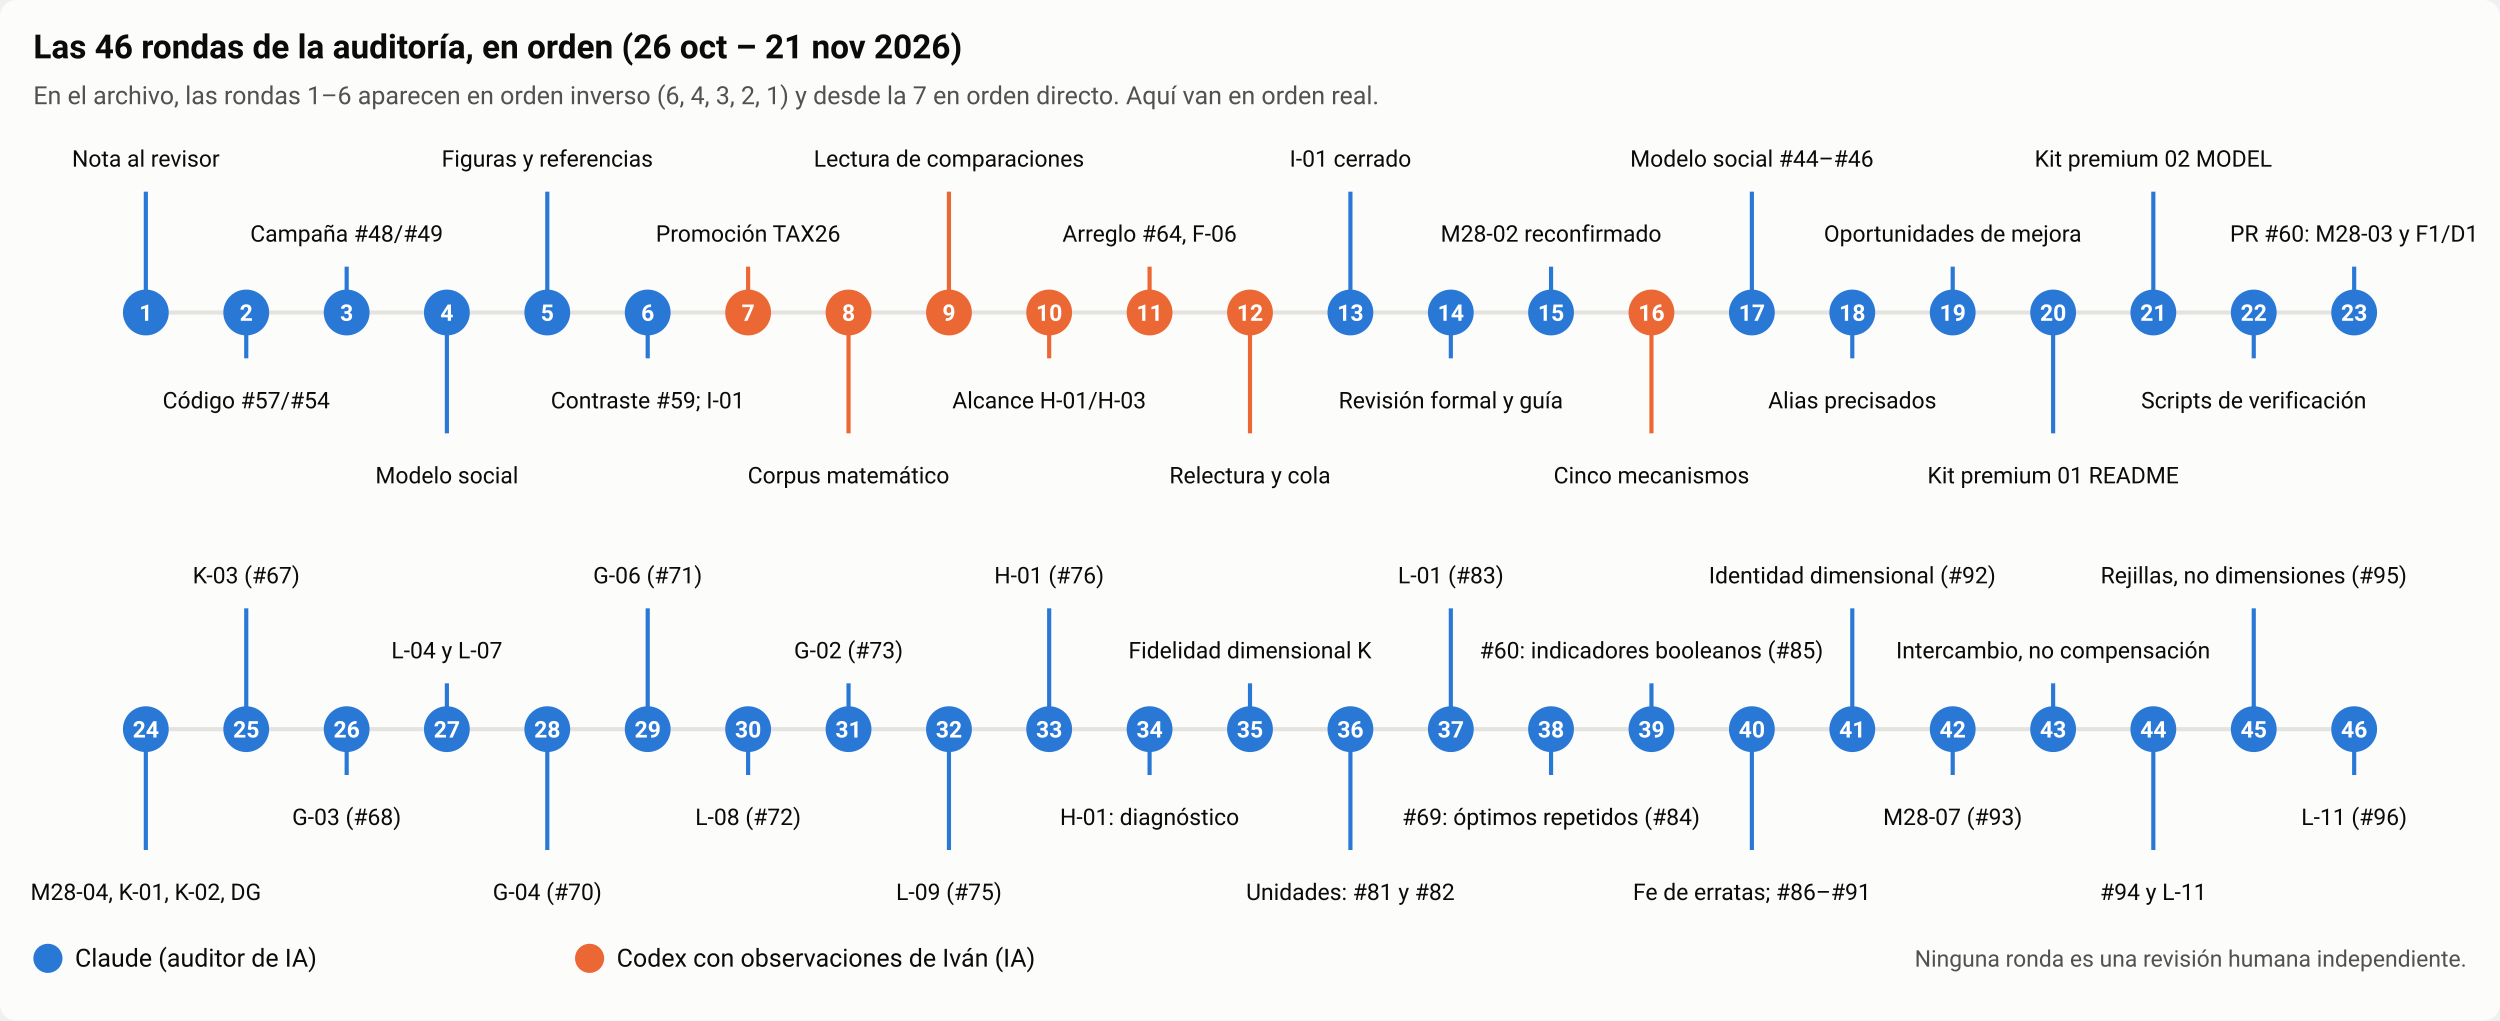
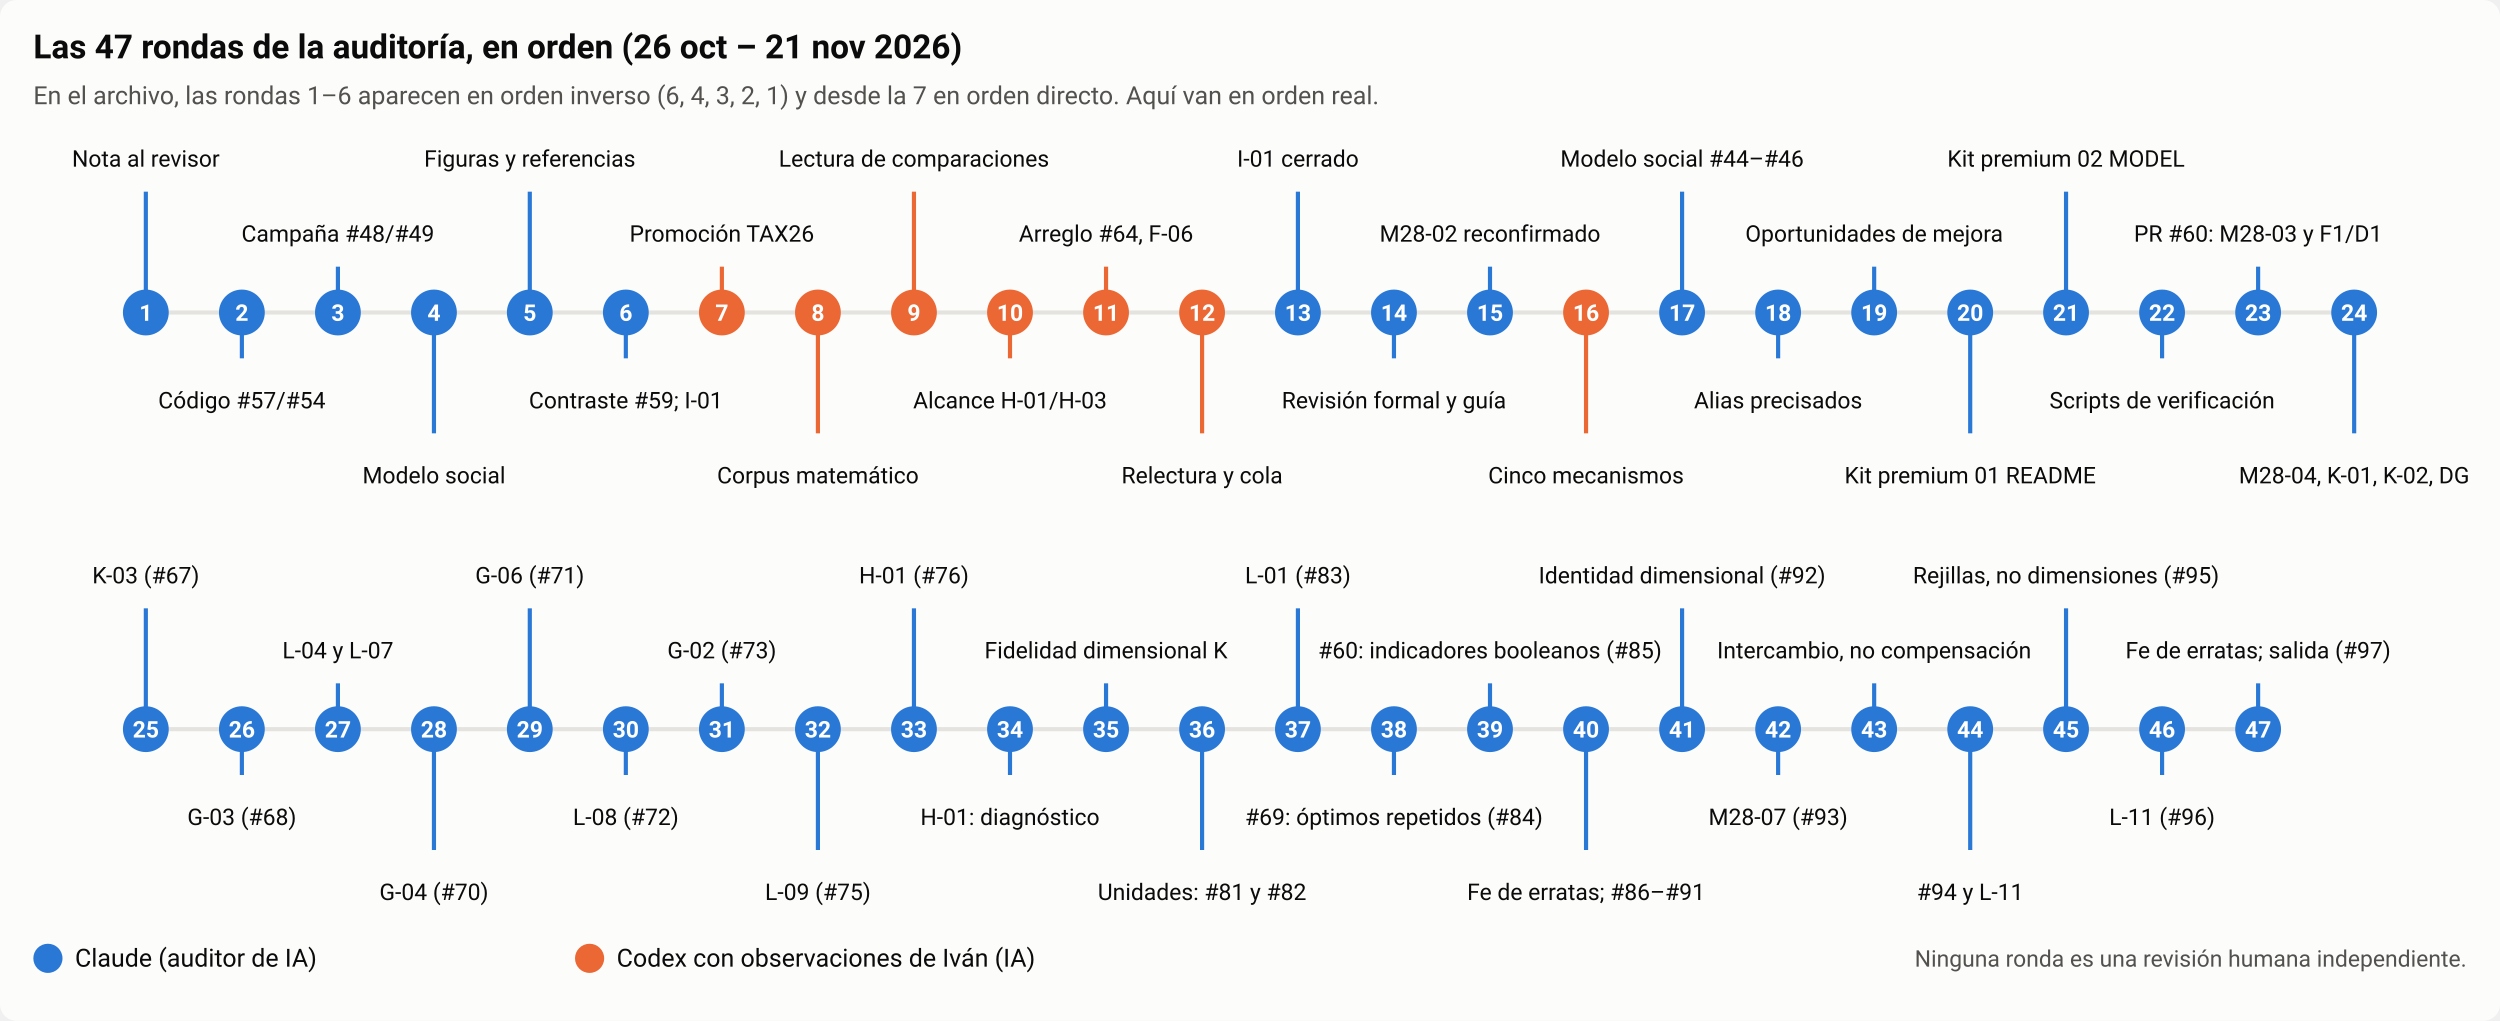
- <svg xmlns="http://www.w3.org/2000/svg" viewBox="0 0 1200 490" width="1200" height="490" role="img" aria-label="Línea de tiempo de las 46 rondas de auditoría y su autor">
+ <svg xmlns="http://www.w3.org/2000/svg" viewBox="0 0 1200 490" width="1200" height="490" role="img" aria-label="Línea de tiempo de las 47 rondas de auditoría y su autor">
  <style>
  .ink{fill:#0b0b0b}.ink2{fill:#52514e}.bg{fill:#fcfcfb}.grid{stroke:#e4e3df}
  .s0{fill:#2a78d6}.s1{fill:#eb6834}.s2{fill:#1baf7a}.s3{fill:#eda100}.s4{fill:#e87ba4}
  .a0{fill:#2a78d6}.a1{fill:#eb6834}.a0s{stroke:#2a78d6}.a1s{stroke:#eb6834}
  text{font-family:system-ui,-apple-system,Segoe UI,Roboto,sans-serif}
  @media (prefers-color-scheme: dark){
    .ink{fill:#f0efec}.ink2{fill:#c3c2b7}.bg{fill:#1a1a19}.grid{stroke:#383835}
    .s0{fill:#3987e5}.s1{fill:#d95926}.s2{fill:#199e70}.s3{fill:#c98500}.s4{fill:#d55181}
    .a0{fill:#3987e5}.a1{fill:#d95926}.a0s{stroke:#3987e5}.a1s{stroke:#d95926}
  }
</style>
  <rect class="bg" width="1200" height="490" rx="8" />
-   <text class="ink" x="16" y="28" font-size="16" font-weight="600">Las 46 rondas de la auditoría, en orden (26 oct – 21 nov 2026)</text>
+   <text class="ink" x="16" y="28" font-size="16" font-weight="600">Las 47 rondas de la auditoría, en orden (26 oct – 21 nov 2026)</text>
  <text class="ink2" x="16" y="50" font-size="12">En el archivo, las rondas 1–6 aparecen en orden inverso (6, 4, 3, 2, 1) y desde la 7 en orden directo. Aquí van en orden real.</text>
  <line class="grid" x1="70" x2="1130.0" y1="150" y2="150" stroke-width="2" />
-   <line class="grid" x1="70" x2="1130.0" y1="350" y2="350" stroke-width="2" />
+   <line class="grid" x1="70" x2="1083.9" y1="350" y2="350" stroke-width="2" />
  <line class="a0s" x1="70.0" x2="70.0" y1="150" y2="92" stroke-width="2" />
  <circle class="a0" cx="70.0" cy="150" r="11" />
  <text x="70.0" y="154" font-size="11" font-weight="700" text-anchor="middle" fill="#fff">1</text>
  <text class="ink" x="70.0" y="80" font-size="11" text-anchor="middle">Nota al revisor</text>
-   <line class="a0s" x1="118.2" x2="118.2" y1="150" y2="172" stroke-width="2" />
-   <circle class="a0" cx="118.2" cy="150" r="11" />
-   <text x="118.2" y="154" font-size="11" font-weight="700" text-anchor="middle" fill="#fff">2</text>
-   <text class="ink" x="118.2" y="196" font-size="11" text-anchor="middle">Código #57/#54</text>
-   <line class="a0s" x1="166.4" x2="166.4" y1="150" y2="128" stroke-width="2" />
-   <circle class="a0" cx="166.4" cy="150" r="11" />
-   <text x="166.4" y="154" font-size="11" font-weight="700" text-anchor="middle" fill="#fff">3</text>
-   <text class="ink" x="166.4" y="116" font-size="11" text-anchor="middle">Campaña #48/#49</text>
-   <line class="a0s" x1="214.5" x2="214.5" y1="150" y2="208" stroke-width="2" />
-   <circle class="a0" cx="214.5" cy="150" r="11" />
-   <text x="214.5" y="154" font-size="11" font-weight="700" text-anchor="middle" fill="#fff">4</text>
-   <text class="ink" x="214.5" y="232" font-size="11" text-anchor="middle">Modelo social</text>
-   <line class="a0s" x1="262.7" x2="262.7" y1="150" y2="92" stroke-width="2" />
-   <circle class="a0" cx="262.7" cy="150" r="11" />
-   <text x="262.7" y="154" font-size="11" font-weight="700" text-anchor="middle" fill="#fff">5</text>
-   <text class="ink" x="262.7" y="80" font-size="11" text-anchor="middle">Figuras y referencias</text>
-   <line class="a0s" x1="310.9" x2="310.9" y1="150" y2="172" stroke-width="2" />
-   <circle class="a0" cx="310.9" cy="150" r="11" />
-   <text x="310.9" y="154" font-size="11" font-weight="700" text-anchor="middle" fill="#fff">6</text>
-   <text class="ink" x="310.9" y="196" font-size="11" text-anchor="middle">Contraste #59; I-01</text>
-   <line class="a1s" x1="359.1" x2="359.1" y1="150" y2="128" stroke-width="2" />
-   <circle class="a1" cx="359.1" cy="150" r="11" />
-   <text x="359.1" y="154" font-size="11" font-weight="700" text-anchor="middle" fill="#fff">7</text>
-   <text class="ink" x="359.1" y="116" font-size="11" text-anchor="middle">Promoción TAX26</text>
-   <line class="a1s" x1="407.3" x2="407.3" y1="150" y2="208" stroke-width="2" />
-   <circle class="a1" cx="407.3" cy="150" r="11" />
-   <text x="407.3" y="154" font-size="11" font-weight="700" text-anchor="middle" fill="#fff">8</text>
-   <text class="ink" x="407.3" y="232" font-size="11" text-anchor="middle">Corpus matemático</text>
-   <line class="a1s" x1="455.5" x2="455.5" y1="150" y2="92" stroke-width="2" />
-   <circle class="a1" cx="455.5" cy="150" r="11" />
-   <text x="455.5" y="154" font-size="11" font-weight="700" text-anchor="middle" fill="#fff">9</text>
-   <text class="ink" x="455.5" y="80" font-size="11" text-anchor="middle">Lectura de comparaciones</text>
-   <line class="a1s" x1="503.6" x2="503.6" y1="150" y2="172" stroke-width="2" />
-   <circle class="a1" cx="503.6" cy="150" r="11" />
-   <text x="503.6" y="154" font-size="11" font-weight="700" text-anchor="middle" fill="#fff">10</text>
-   <text class="ink" x="503.6" y="196" font-size="11" text-anchor="middle">Alcance H-01/H-03</text>
-   <line class="a1s" x1="551.8" x2="551.8" y1="150" y2="128" stroke-width="2" />
-   <circle class="a1" cx="551.8" cy="150" r="11" />
-   <text x="551.8" y="154" font-size="11" font-weight="700" text-anchor="middle" fill="#fff">11</text>
-   <text class="ink" x="551.8" y="116" font-size="11" text-anchor="middle">Arreglo #64, F-06</text>
-   <line class="a1s" x1="600.0" x2="600.0" y1="150" y2="208" stroke-width="2" />
-   <circle class="a1" cx="600.0" cy="150" r="11" />
-   <text x="600.0" y="154" font-size="11" font-weight="700" text-anchor="middle" fill="#fff">12</text>
-   <text class="ink" x="600.0" y="232" font-size="11" text-anchor="middle">Relectura y cola</text>
-   <line class="a0s" x1="648.2" x2="648.2" y1="150" y2="92" stroke-width="2" />
-   <circle class="a0" cx="648.2" cy="150" r="11" />
-   <text x="648.2" y="154" font-size="11" font-weight="700" text-anchor="middle" fill="#fff">13</text>
-   <text class="ink" x="648.2" y="80" font-size="11" text-anchor="middle">I-01 cerrado</text>
-   <line class="a0s" x1="696.4" x2="696.4" y1="150" y2="172" stroke-width="2" />
-   <circle class="a0" cx="696.4" cy="150" r="11" />
-   <text x="696.4" y="154" font-size="11" font-weight="700" text-anchor="middle" fill="#fff">14</text>
-   <text class="ink" x="696.4" y="196" font-size="11" text-anchor="middle">Revisión formal y guía</text>
-   <line class="a0s" x1="744.5" x2="744.5" y1="150" y2="128" stroke-width="2" />
-   <circle class="a0" cx="744.5" cy="150" r="11" />
-   <text x="744.5" y="154" font-size="11" font-weight="700" text-anchor="middle" fill="#fff">15</text>
-   <text class="ink" x="744.5" y="116" font-size="11" text-anchor="middle">M28-02 reconfirmado</text>
-   <line class="a1s" x1="792.7" x2="792.7" y1="150" y2="208" stroke-width="2" />
-   <circle class="a1" cx="792.7" cy="150" r="11" />
-   <text x="792.7" y="154" font-size="11" font-weight="700" text-anchor="middle" fill="#fff">16</text>
-   <text class="ink" x="792.7" y="232" font-size="11" text-anchor="middle">Cinco mecanismos</text>
-   <line class="a0s" x1="840.9" x2="840.9" y1="150" y2="92" stroke-width="2" />
-   <circle class="a0" cx="840.9" cy="150" r="11" />
-   <text x="840.9" y="154" font-size="11" font-weight="700" text-anchor="middle" fill="#fff">17</text>
-   <text class="ink" x="840.9" y="80" font-size="11" text-anchor="middle">Modelo social #44–#46</text>
-   <line class="a0s" x1="889.1" x2="889.1" y1="150" y2="172" stroke-width="2" />
-   <circle class="a0" cx="889.1" cy="150" r="11" />
-   <text x="889.1" y="154" font-size="11" font-weight="700" text-anchor="middle" fill="#fff">18</text>
-   <text class="ink" x="889.1" y="196" font-size="11" text-anchor="middle">Alias precisados</text>
-   <line class="a0s" x1="937.3" x2="937.3" y1="150" y2="128" stroke-width="2" />
-   <circle class="a0" cx="937.3" cy="150" r="11" />
-   <text x="937.3" y="154" font-size="11" font-weight="700" text-anchor="middle" fill="#fff">19</text>
-   <text class="ink" x="937.3" y="116" font-size="11" text-anchor="middle">Oportunidades de mejora</text>
-   <line class="a0s" x1="985.5" x2="985.5" y1="150" y2="208" stroke-width="2" />
-   <circle class="a0" cx="985.5" cy="150" r="11" />
-   <text x="985.5" y="154" font-size="11" font-weight="700" text-anchor="middle" fill="#fff">20</text>
-   <text class="ink" x="985.5" y="232" font-size="11" text-anchor="middle">Kit premium 01 README</text>
-   <line class="a0s" x1="1033.6" x2="1033.6" y1="150" y2="92" stroke-width="2" />
-   <circle class="a0" cx="1033.6" cy="150" r="11" />
-   <text x="1033.6" y="154" font-size="11" font-weight="700" text-anchor="middle" fill="#fff">21</text>
-   <text class="ink" x="1033.6" y="80" font-size="11" text-anchor="middle">Kit premium 02 MODEL</text>
-   <line class="a0s" x1="1081.8" x2="1081.8" y1="150" y2="172" stroke-width="2" />
-   <circle class="a0" cx="1081.8" cy="150" r="11" />
-   <text x="1081.8" y="154" font-size="11" font-weight="700" text-anchor="middle" fill="#fff">22</text>
-   <text class="ink" x="1081.8" y="196" font-size="11" text-anchor="middle">Scripts de verificación</text>
-   <line class="a0s" x1="1130.0" x2="1130.0" y1="150" y2="128" stroke-width="2" />
+   <line class="a0s" x1="116.1" x2="116.1" y1="150" y2="172" stroke-width="2" />
+   <circle class="a0" cx="116.1" cy="150" r="11" />
+   <text x="116.1" y="154" font-size="11" font-weight="700" text-anchor="middle" fill="#fff">2</text>
+   <text class="ink" x="116.1" y="196" font-size="11" text-anchor="middle">Código #57/#54</text>
+   <line class="a0s" x1="162.2" x2="162.2" y1="150" y2="128" stroke-width="2" />
+   <circle class="a0" cx="162.2" cy="150" r="11" />
+   <text x="162.2" y="154" font-size="11" font-weight="700" text-anchor="middle" fill="#fff">3</text>
+   <text class="ink" x="162.2" y="116" font-size="11" text-anchor="middle">Campaña #48/#49</text>
+   <line class="a0s" x1="208.3" x2="208.3" y1="150" y2="208" stroke-width="2" />
+   <circle class="a0" cx="208.3" cy="150" r="11" />
+   <text x="208.3" y="154" font-size="11" font-weight="700" text-anchor="middle" fill="#fff">4</text>
+   <text class="ink" x="208.3" y="232" font-size="11" text-anchor="middle">Modelo social</text>
+   <line class="a0s" x1="254.3" x2="254.3" y1="150" y2="92" stroke-width="2" />
+   <circle class="a0" cx="254.3" cy="150" r="11" />
+   <text x="254.3" y="154" font-size="11" font-weight="700" text-anchor="middle" fill="#fff">5</text>
+   <text class="ink" x="254.3" y="80" font-size="11" text-anchor="middle">Figuras y referencias</text>
+   <line class="a0s" x1="300.4" x2="300.4" y1="150" y2="172" stroke-width="2" />
+   <circle class="a0" cx="300.4" cy="150" r="11" />
+   <text x="300.4" y="154" font-size="11" font-weight="700" text-anchor="middle" fill="#fff">6</text>
+   <text class="ink" x="300.4" y="196" font-size="11" text-anchor="middle">Contraste #59; I-01</text>
+   <line class="a1s" x1="346.5" x2="346.5" y1="150" y2="128" stroke-width="2" />
+   <circle class="a1" cx="346.5" cy="150" r="11" />
+   <text x="346.5" y="154" font-size="11" font-weight="700" text-anchor="middle" fill="#fff">7</text>
+   <text class="ink" x="346.5" y="116" font-size="11" text-anchor="middle">Promoción TAX26</text>
+   <line class="a1s" x1="392.6" x2="392.6" y1="150" y2="208" stroke-width="2" />
+   <circle class="a1" cx="392.6" cy="150" r="11" />
+   <text x="392.6" y="154" font-size="11" font-weight="700" text-anchor="middle" fill="#fff">8</text>
+   <text class="ink" x="392.6" y="232" font-size="11" text-anchor="middle">Corpus matemático</text>
+   <line class="a1s" x1="438.7" x2="438.7" y1="150" y2="92" stroke-width="2" />
+   <circle class="a1" cx="438.7" cy="150" r="11" />
+   <text x="438.7" y="154" font-size="11" font-weight="700" text-anchor="middle" fill="#fff">9</text>
+   <text class="ink" x="438.7" y="80" font-size="11" text-anchor="middle">Lectura de comparaciones</text>
+   <line class="a1s" x1="484.8" x2="484.8" y1="150" y2="172" stroke-width="2" />
+   <circle class="a1" cx="484.8" cy="150" r="11" />
+   <text x="484.8" y="154" font-size="11" font-weight="700" text-anchor="middle" fill="#fff">10</text>
+   <text class="ink" x="484.8" y="196" font-size="11" text-anchor="middle">Alcance H-01/H-03</text>
+   <line class="a1s" x1="530.9" x2="530.9" y1="150" y2="128" stroke-width="2" />
+   <circle class="a1" cx="530.9" cy="150" r="11" />
+   <text x="530.9" y="154" font-size="11" font-weight="700" text-anchor="middle" fill="#fff">11</text>
+   <text class="ink" x="530.9" y="116" font-size="11" text-anchor="middle">Arreglo #64, F-06</text>
+   <line class="a1s" x1="577.0" x2="577.0" y1="150" y2="208" stroke-width="2" />
+   <circle class="a1" cx="577.0" cy="150" r="11" />
+   <text x="577.0" y="154" font-size="11" font-weight="700" text-anchor="middle" fill="#fff">12</text>
+   <text class="ink" x="577.0" y="232" font-size="11" text-anchor="middle">Relectura y cola</text>
+   <line class="a0s" x1="623.0" x2="623.0" y1="150" y2="92" stroke-width="2" />
+   <circle class="a0" cx="623.0" cy="150" r="11" />
+   <text x="623.0" y="154" font-size="11" font-weight="700" text-anchor="middle" fill="#fff">13</text>
+   <text class="ink" x="623.0" y="80" font-size="11" text-anchor="middle">I-01 cerrado</text>
+   <line class="a0s" x1="669.1" x2="669.1" y1="150" y2="172" stroke-width="2" />
+   <circle class="a0" cx="669.1" cy="150" r="11" />
+   <text x="669.1" y="154" font-size="11" font-weight="700" text-anchor="middle" fill="#fff">14</text>
+   <text class="ink" x="669.1" y="196" font-size="11" text-anchor="middle">Revisión formal y guía</text>
+   <line class="a0s" x1="715.2" x2="715.2" y1="150" y2="128" stroke-width="2" />
+   <circle class="a0" cx="715.2" cy="150" r="11" />
+   <text x="715.2" y="154" font-size="11" font-weight="700" text-anchor="middle" fill="#fff">15</text>
+   <text class="ink" x="715.2" y="116" font-size="11" text-anchor="middle">M28-02 reconfirmado</text>
+   <line class="a1s" x1="761.3" x2="761.3" y1="150" y2="208" stroke-width="2" />
+   <circle class="a1" cx="761.3" cy="150" r="11" />
+   <text x="761.3" y="154" font-size="11" font-weight="700" text-anchor="middle" fill="#fff">16</text>
+   <text class="ink" x="761.3" y="232" font-size="11" text-anchor="middle">Cinco mecanismos</text>
+   <line class="a0s" x1="807.4" x2="807.4" y1="150" y2="92" stroke-width="2" />
+   <circle class="a0" cx="807.4" cy="150" r="11" />
+   <text x="807.4" y="154" font-size="11" font-weight="700" text-anchor="middle" fill="#fff">17</text>
+   <text class="ink" x="807.4" y="80" font-size="11" text-anchor="middle">Modelo social #44–#46</text>
+   <line class="a0s" x1="853.5" x2="853.5" y1="150" y2="172" stroke-width="2" />
+   <circle class="a0" cx="853.5" cy="150" r="11" />
+   <text x="853.5" y="154" font-size="11" font-weight="700" text-anchor="middle" fill="#fff">18</text>
+   <text class="ink" x="853.5" y="196" font-size="11" text-anchor="middle">Alias precisados</text>
+   <line class="a0s" x1="899.6" x2="899.6" y1="150" y2="128" stroke-width="2" />
+   <circle class="a0" cx="899.6" cy="150" r="11" />
+   <text x="899.6" y="154" font-size="11" font-weight="700" text-anchor="middle" fill="#fff">19</text>
+   <text class="ink" x="899.6" y="116" font-size="11" text-anchor="middle">Oportunidades de mejora</text>
+   <line class="a0s" x1="945.7" x2="945.7" y1="150" y2="208" stroke-width="2" />
+   <circle class="a0" cx="945.7" cy="150" r="11" />
+   <text x="945.7" y="154" font-size="11" font-weight="700" text-anchor="middle" fill="#fff">20</text>
+   <text class="ink" x="945.7" y="232" font-size="11" text-anchor="middle">Kit premium 01 README</text>
+   <line class="a0s" x1="991.7" x2="991.7" y1="150" y2="92" stroke-width="2" />
+   <circle class="a0" cx="991.7" cy="150" r="11" />
+   <text x="991.7" y="154" font-size="11" font-weight="700" text-anchor="middle" fill="#fff">21</text>
+   <text class="ink" x="991.7" y="80" font-size="11" text-anchor="middle">Kit premium 02 MODEL</text>
+   <line class="a0s" x1="1037.8" x2="1037.8" y1="150" y2="172" stroke-width="2" />
+   <circle class="a0" cx="1037.8" cy="150" r="11" />
+   <text x="1037.8" y="154" font-size="11" font-weight="700" text-anchor="middle" fill="#fff">22</text>
+   <text class="ink" x="1037.8" y="196" font-size="11" text-anchor="middle">Scripts de verificación</text>
+   <line class="a0s" x1="1083.9" x2="1083.9" y1="150" y2="128" stroke-width="2" />
+   <circle class="a0" cx="1083.9" cy="150" r="11" />
+   <text x="1083.9" y="154" font-size="11" font-weight="700" text-anchor="middle" fill="#fff">23</text>
+   <text class="ink" x="1083.9" y="116" font-size="11" text-anchor="middle">PR #60: M28-03 y F1/D1</text>
+   <line class="a0s" x1="1130.0" x2="1130.0" y1="150" y2="208" stroke-width="2" />
  <circle class="a0" cx="1130.0" cy="150" r="11" />
-   <text x="1130.0" y="154" font-size="11" font-weight="700" text-anchor="middle" fill="#fff">23</text>
-   <text class="ink" x="1130.0" y="116" font-size="11" text-anchor="middle">PR #60: M28-03 y F1/D1</text>
-   <line class="a0s" x1="70.0" x2="70.0" y1="350" y2="408" stroke-width="2" />
+   <text x="1130.0" y="154" font-size="11" font-weight="700" text-anchor="middle" fill="#fff">24</text>
+   <text class="ink" x="1130.0" y="232" font-size="11" text-anchor="middle">M28-04, K-01, K-02, DG</text>
+   <line class="a0s" x1="70.0" x2="70.0" y1="350" y2="292" stroke-width="2" />
  <circle class="a0" cx="70.0" cy="350" r="11" />
-   <text x="70.0" y="354" font-size="11" font-weight="700" text-anchor="middle" fill="#fff">24</text>
-   <text class="ink" x="70.0" y="432" font-size="11" text-anchor="middle">M28-04, K-01, K-02, DG</text>
-   <line class="a0s" x1="118.2" x2="118.2" y1="350" y2="292" stroke-width="2" />
-   <circle class="a0" cx="118.2" cy="350" r="11" />
-   <text x="118.2" y="354" font-size="11" font-weight="700" text-anchor="middle" fill="#fff">25</text>
-   <text class="ink" x="118.2" y="280" font-size="11" text-anchor="middle">K-03 (#67)</text>
-   <line class="a0s" x1="166.4" x2="166.4" y1="350" y2="372" stroke-width="2" />
-   <circle class="a0" cx="166.4" cy="350" r="11" />
-   <text x="166.4" y="354" font-size="11" font-weight="700" text-anchor="middle" fill="#fff">26</text>
-   <text class="ink" x="166.4" y="396" font-size="11" text-anchor="middle">G-03 (#68)</text>
-   <line class="a0s" x1="214.5" x2="214.5" y1="350" y2="328" stroke-width="2" />
-   <circle class="a0" cx="214.5" cy="350" r="11" />
-   <text x="214.5" y="354" font-size="11" font-weight="700" text-anchor="middle" fill="#fff">27</text>
-   <text class="ink" x="214.5" y="316" font-size="11" text-anchor="middle">L-04 y L-07</text>
-   <line class="a0s" x1="262.7" x2="262.7" y1="350" y2="408" stroke-width="2" />
-   <circle class="a0" cx="262.7" cy="350" r="11" />
-   <text x="262.7" y="354" font-size="11" font-weight="700" text-anchor="middle" fill="#fff">28</text>
-   <text class="ink" x="262.7" y="432" font-size="11" text-anchor="middle">G-04 (#70)</text>
-   <line class="a0s" x1="310.9" x2="310.9" y1="350" y2="292" stroke-width="2" />
-   <circle class="a0" cx="310.9" cy="350" r="11" />
-   <text x="310.9" y="354" font-size="11" font-weight="700" text-anchor="middle" fill="#fff">29</text>
-   <text class="ink" x="310.9" y="280" font-size="11" text-anchor="middle">G-06 (#71)</text>
-   <line class="a0s" x1="359.1" x2="359.1" y1="350" y2="372" stroke-width="2" />
-   <circle class="a0" cx="359.1" cy="350" r="11" />
-   <text x="359.1" y="354" font-size="11" font-weight="700" text-anchor="middle" fill="#fff">30</text>
-   <text class="ink" x="359.1" y="396" font-size="11" text-anchor="middle">L-08 (#72)</text>
-   <line class="a0s" x1="407.3" x2="407.3" y1="350" y2="328" stroke-width="2" />
-   <circle class="a0" cx="407.3" cy="350" r="11" />
-   <text x="407.3" y="354" font-size="11" font-weight="700" text-anchor="middle" fill="#fff">31</text>
-   <text class="ink" x="407.3" y="316" font-size="11" text-anchor="middle">G-02 (#73)</text>
-   <line class="a0s" x1="455.5" x2="455.5" y1="350" y2="408" stroke-width="2" />
-   <circle class="a0" cx="455.5" cy="350" r="11" />
-   <text x="455.5" y="354" font-size="11" font-weight="700" text-anchor="middle" fill="#fff">32</text>
-   <text class="ink" x="455.5" y="432" font-size="11" text-anchor="middle">L-09 (#75)</text>
-   <line class="a0s" x1="503.6" x2="503.6" y1="350" y2="292" stroke-width="2" />
-   <circle class="a0" cx="503.6" cy="350" r="11" />
-   <text x="503.6" y="354" font-size="11" font-weight="700" text-anchor="middle" fill="#fff">33</text>
-   <text class="ink" x="503.6" y="280" font-size="11" text-anchor="middle">H-01 (#76)</text>
-   <line class="a0s" x1="551.8" x2="551.8" y1="350" y2="372" stroke-width="2" />
-   <circle class="a0" cx="551.8" cy="350" r="11" />
-   <text x="551.8" y="354" font-size="11" font-weight="700" text-anchor="middle" fill="#fff">34</text>
-   <text class="ink" x="551.8" y="396" font-size="11" text-anchor="middle">H-01: diagnóstico</text>
-   <line class="a0s" x1="600.0" x2="600.0" y1="350" y2="328" stroke-width="2" />
-   <circle class="a0" cx="600.0" cy="350" r="11" />
-   <text x="600.0" y="354" font-size="11" font-weight="700" text-anchor="middle" fill="#fff">35</text>
-   <text class="ink" x="600.0" y="316" font-size="11" text-anchor="middle">Fidelidad dimensional K</text>
-   <line class="a0s" x1="648.2" x2="648.2" y1="350" y2="408" stroke-width="2" />
-   <circle class="a0" cx="648.2" cy="350" r="11" />
-   <text x="648.2" y="354" font-size="11" font-weight="700" text-anchor="middle" fill="#fff">36</text>
-   <text class="ink" x="648.2" y="432" font-size="11" text-anchor="middle">Unidades: #81 y #82</text>
-   <line class="a0s" x1="696.4" x2="696.4" y1="350" y2="292" stroke-width="2" />
-   <circle class="a0" cx="696.4" cy="350" r="11" />
-   <text x="696.4" y="354" font-size="11" font-weight="700" text-anchor="middle" fill="#fff">37</text>
-   <text class="ink" x="696.4" y="280" font-size="11" text-anchor="middle">L-01 (#83)</text>
-   <line class="a0s" x1="744.5" x2="744.5" y1="350" y2="372" stroke-width="2" />
-   <circle class="a0" cx="744.5" cy="350" r="11" />
-   <text x="744.5" y="354" font-size="11" font-weight="700" text-anchor="middle" fill="#fff">38</text>
-   <text class="ink" x="744.5" y="396" font-size="11" text-anchor="middle">#69: óptimos repetidos (#84)</text>
-   <line class="a0s" x1="792.7" x2="792.7" y1="350" y2="328" stroke-width="2" />
-   <circle class="a0" cx="792.7" cy="350" r="11" />
-   <text x="792.7" y="354" font-size="11" font-weight="700" text-anchor="middle" fill="#fff">39</text>
-   <text class="ink" x="792.7" y="316" font-size="11" text-anchor="middle">#60: indicadores booleanos (#85)</text>
-   <line class="a0s" x1="840.9" x2="840.9" y1="350" y2="408" stroke-width="2" />
-   <circle class="a0" cx="840.9" cy="350" r="11" />
-   <text x="840.9" y="354" font-size="11" font-weight="700" text-anchor="middle" fill="#fff">40</text>
-   <text class="ink" x="840.9" y="432" font-size="11" text-anchor="middle">Fe de erratas; #86–#91</text>
-   <line class="a0s" x1="889.1" x2="889.1" y1="350" y2="292" stroke-width="2" />
-   <circle class="a0" cx="889.1" cy="350" r="11" />
-   <text x="889.1" y="354" font-size="11" font-weight="700" text-anchor="middle" fill="#fff">41</text>
-   <text class="ink" x="889.1" y="280" font-size="11" text-anchor="middle">Identidad dimensional (#92)</text>
-   <line class="a0s" x1="937.3" x2="937.3" y1="350" y2="372" stroke-width="2" />
-   <circle class="a0" cx="937.3" cy="350" r="11" />
-   <text x="937.3" y="354" font-size="11" font-weight="700" text-anchor="middle" fill="#fff">42</text>
-   <text class="ink" x="937.3" y="396" font-size="11" text-anchor="middle">M28-07 (#93)</text>
-   <line class="a0s" x1="985.5" x2="985.5" y1="350" y2="328" stroke-width="2" />
-   <circle class="a0" cx="985.5" cy="350" r="11" />
-   <text x="985.5" y="354" font-size="11" font-weight="700" text-anchor="middle" fill="#fff">43</text>
-   <text class="ink" x="985.5" y="316" font-size="11" text-anchor="middle">Intercambio, no compensación</text>
-   <line class="a0s" x1="1033.6" x2="1033.6" y1="350" y2="408" stroke-width="2" />
-   <circle class="a0" cx="1033.6" cy="350" r="11" />
-   <text x="1033.6" y="354" font-size="11" font-weight="700" text-anchor="middle" fill="#fff">44</text>
-   <text class="ink" x="1033.6" y="432" font-size="11" text-anchor="middle">#94 y L-11</text>
-   <line class="a0s" x1="1081.8" x2="1081.8" y1="350" y2="292" stroke-width="2" />
-   <circle class="a0" cx="1081.8" cy="350" r="11" />
-   <text x="1081.8" y="354" font-size="11" font-weight="700" text-anchor="middle" fill="#fff">45</text>
-   <text class="ink" x="1081.8" y="280" font-size="11" text-anchor="middle">Rejillas, no dimensiones (#95)</text>
-   <line class="a0s" x1="1130.0" x2="1130.0" y1="350" y2="372" stroke-width="2" />
-   <circle class="a0" cx="1130.0" cy="350" r="11" />
-   <text x="1130.0" y="354" font-size="11" font-weight="700" text-anchor="middle" fill="#fff">46</text>
-   <text class="ink" x="1130.0" y="396" font-size="11" text-anchor="middle">L-11 (#96)</text>
+   <text x="70.0" y="354" font-size="11" font-weight="700" text-anchor="middle" fill="#fff">25</text>
+   <text class="ink" x="70.0" y="280" font-size="11" text-anchor="middle">K-03 (#67)</text>
+   <line class="a0s" x1="116.1" x2="116.1" y1="350" y2="372" stroke-width="2" />
+   <circle class="a0" cx="116.1" cy="350" r="11" />
+   <text x="116.1" y="354" font-size="11" font-weight="700" text-anchor="middle" fill="#fff">26</text>
+   <text class="ink" x="116.1" y="396" font-size="11" text-anchor="middle">G-03 (#68)</text>
+   <line class="a0s" x1="162.2" x2="162.2" y1="350" y2="328" stroke-width="2" />
+   <circle class="a0" cx="162.2" cy="350" r="11" />
+   <text x="162.2" y="354" font-size="11" font-weight="700" text-anchor="middle" fill="#fff">27</text>
+   <text class="ink" x="162.2" y="316" font-size="11" text-anchor="middle">L-04 y L-07</text>
+   <line class="a0s" x1="208.3" x2="208.3" y1="350" y2="408" stroke-width="2" />
+   <circle class="a0" cx="208.3" cy="350" r="11" />
+   <text x="208.3" y="354" font-size="11" font-weight="700" text-anchor="middle" fill="#fff">28</text>
+   <text class="ink" x="208.3" y="432" font-size="11" text-anchor="middle">G-04 (#70)</text>
+   <line class="a0s" x1="254.3" x2="254.3" y1="350" y2="292" stroke-width="2" />
+   <circle class="a0" cx="254.3" cy="350" r="11" />
+   <text x="254.3" y="354" font-size="11" font-weight="700" text-anchor="middle" fill="#fff">29</text>
+   <text class="ink" x="254.3" y="280" font-size="11" text-anchor="middle">G-06 (#71)</text>
+   <line class="a0s" x1="300.4" x2="300.4" y1="350" y2="372" stroke-width="2" />
+   <circle class="a0" cx="300.4" cy="350" r="11" />
+   <text x="300.4" y="354" font-size="11" font-weight="700" text-anchor="middle" fill="#fff">30</text>
+   <text class="ink" x="300.4" y="396" font-size="11" text-anchor="middle">L-08 (#72)</text>
+   <line class="a0s" x1="346.5" x2="346.5" y1="350" y2="328" stroke-width="2" />
+   <circle class="a0" cx="346.5" cy="350" r="11" />
+   <text x="346.5" y="354" font-size="11" font-weight="700" text-anchor="middle" fill="#fff">31</text>
+   <text class="ink" x="346.5" y="316" font-size="11" text-anchor="middle">G-02 (#73)</text>
+   <line class="a0s" x1="392.6" x2="392.6" y1="350" y2="408" stroke-width="2" />
+   <circle class="a0" cx="392.6" cy="350" r="11" />
+   <text x="392.6" y="354" font-size="11" font-weight="700" text-anchor="middle" fill="#fff">32</text>
+   <text class="ink" x="392.6" y="432" font-size="11" text-anchor="middle">L-09 (#75)</text>
+   <line class="a0s" x1="438.7" x2="438.7" y1="350" y2="292" stroke-width="2" />
+   <circle class="a0" cx="438.7" cy="350" r="11" />
+   <text x="438.7" y="354" font-size="11" font-weight="700" text-anchor="middle" fill="#fff">33</text>
+   <text class="ink" x="438.7" y="280" font-size="11" text-anchor="middle">H-01 (#76)</text>
+   <line class="a0s" x1="484.8" x2="484.8" y1="350" y2="372" stroke-width="2" />
+   <circle class="a0" cx="484.8" cy="350" r="11" />
+   <text x="484.8" y="354" font-size="11" font-weight="700" text-anchor="middle" fill="#fff">34</text>
+   <text class="ink" x="484.8" y="396" font-size="11" text-anchor="middle">H-01: diagnóstico</text>
+   <line class="a0s" x1="530.9" x2="530.9" y1="350" y2="328" stroke-width="2" />
+   <circle class="a0" cx="530.9" cy="350" r="11" />
+   <text x="530.9" y="354" font-size="11" font-weight="700" text-anchor="middle" fill="#fff">35</text>
+   <text class="ink" x="530.9" y="316" font-size="11" text-anchor="middle">Fidelidad dimensional K</text>
+   <line class="a0s" x1="577.0" x2="577.0" y1="350" y2="408" stroke-width="2" />
+   <circle class="a0" cx="577.0" cy="350" r="11" />
+   <text x="577.0" y="354" font-size="11" font-weight="700" text-anchor="middle" fill="#fff">36</text>
+   <text class="ink" x="577.0" y="432" font-size="11" text-anchor="middle">Unidades: #81 y #82</text>
+   <line class="a0s" x1="623.0" x2="623.0" y1="350" y2="292" stroke-width="2" />
+   <circle class="a0" cx="623.0" cy="350" r="11" />
+   <text x="623.0" y="354" font-size="11" font-weight="700" text-anchor="middle" fill="#fff">37</text>
+   <text class="ink" x="623.0" y="280" font-size="11" text-anchor="middle">L-01 (#83)</text>
+   <line class="a0s" x1="669.1" x2="669.1" y1="350" y2="372" stroke-width="2" />
+   <circle class="a0" cx="669.1" cy="350" r="11" />
+   <text x="669.1" y="354" font-size="11" font-weight="700" text-anchor="middle" fill="#fff">38</text>
+   <text class="ink" x="669.1" y="396" font-size="11" text-anchor="middle">#69: óptimos repetidos (#84)</text>
+   <line class="a0s" x1="715.2" x2="715.2" y1="350" y2="328" stroke-width="2" />
+   <circle class="a0" cx="715.2" cy="350" r="11" />
+   <text x="715.2" y="354" font-size="11" font-weight="700" text-anchor="middle" fill="#fff">39</text>
+   <text class="ink" x="715.2" y="316" font-size="11" text-anchor="middle">#60: indicadores booleanos (#85)</text>
+   <line class="a0s" x1="761.3" x2="761.3" y1="350" y2="408" stroke-width="2" />
+   <circle class="a0" cx="761.3" cy="350" r="11" />
+   <text x="761.3" y="354" font-size="11" font-weight="700" text-anchor="middle" fill="#fff">40</text>
+   <text class="ink" x="761.3" y="432" font-size="11" text-anchor="middle">Fe de erratas; #86–#91</text>
+   <line class="a0s" x1="807.4" x2="807.4" y1="350" y2="292" stroke-width="2" />
+   <circle class="a0" cx="807.4" cy="350" r="11" />
+   <text x="807.4" y="354" font-size="11" font-weight="700" text-anchor="middle" fill="#fff">41</text>
+   <text class="ink" x="807.4" y="280" font-size="11" text-anchor="middle">Identidad dimensional (#92)</text>
+   <line class="a0s" x1="853.5" x2="853.5" y1="350" y2="372" stroke-width="2" />
+   <circle class="a0" cx="853.5" cy="350" r="11" />
+   <text x="853.5" y="354" font-size="11" font-weight="700" text-anchor="middle" fill="#fff">42</text>
+   <text class="ink" x="853.5" y="396" font-size="11" text-anchor="middle">M28-07 (#93)</text>
+   <line class="a0s" x1="899.6" x2="899.6" y1="350" y2="328" stroke-width="2" />
+   <circle class="a0" cx="899.6" cy="350" r="11" />
+   <text x="899.6" y="354" font-size="11" font-weight="700" text-anchor="middle" fill="#fff">43</text>
+   <text class="ink" x="899.6" y="316" font-size="11" text-anchor="middle">Intercambio, no compensación</text>
+   <line class="a0s" x1="945.7" x2="945.7" y1="350" y2="408" stroke-width="2" />
+   <circle class="a0" cx="945.7" cy="350" r="11" />
+   <text x="945.7" y="354" font-size="11" font-weight="700" text-anchor="middle" fill="#fff">44</text>
+   <text class="ink" x="945.7" y="432" font-size="11" text-anchor="middle">#94 y L-11</text>
+   <line class="a0s" x1="991.7" x2="991.7" y1="350" y2="292" stroke-width="2" />
+   <circle class="a0" cx="991.7" cy="350" r="11" />
+   <text x="991.7" y="354" font-size="11" font-weight="700" text-anchor="middle" fill="#fff">45</text>
+   <text class="ink" x="991.7" y="280" font-size="11" text-anchor="middle">Rejillas, no dimensiones (#95)</text>
+   <line class="a0s" x1="1037.8" x2="1037.8" y1="350" y2="372" stroke-width="2" />
+   <circle class="a0" cx="1037.8" cy="350" r="11" />
+   <text x="1037.8" y="354" font-size="11" font-weight="700" text-anchor="middle" fill="#fff">46</text>
+   <text class="ink" x="1037.8" y="396" font-size="11" text-anchor="middle">L-11 (#96)</text>
+   <line class="a0s" x1="1083.9" x2="1083.9" y1="350" y2="328" stroke-width="2" />
+   <circle class="a0" cx="1083.9" cy="350" r="11" />
+   <text x="1083.9" y="354" font-size="11" font-weight="700" text-anchor="middle" fill="#fff">47</text>
+   <text class="ink" x="1083.9" y="316" font-size="11" text-anchor="middle">Fe de erratas; salida (#97)</text>
  <circle class="a0" cx="23" cy="460" r="7" />
  <text class="ink" x="36" y="464" font-size="12">Claude (auditor de IA)</text>
  <circle class="a1" cx="283" cy="460" r="7" />
  <text class="ink" x="296" y="464" font-size="12">Codex con observaciones de Iván (IA)</text>
  <text class="ink2" x="1184" y="464" font-size="11" text-anchor="end">Ninguna ronda es una revisión humana independiente.</text>
</svg>
